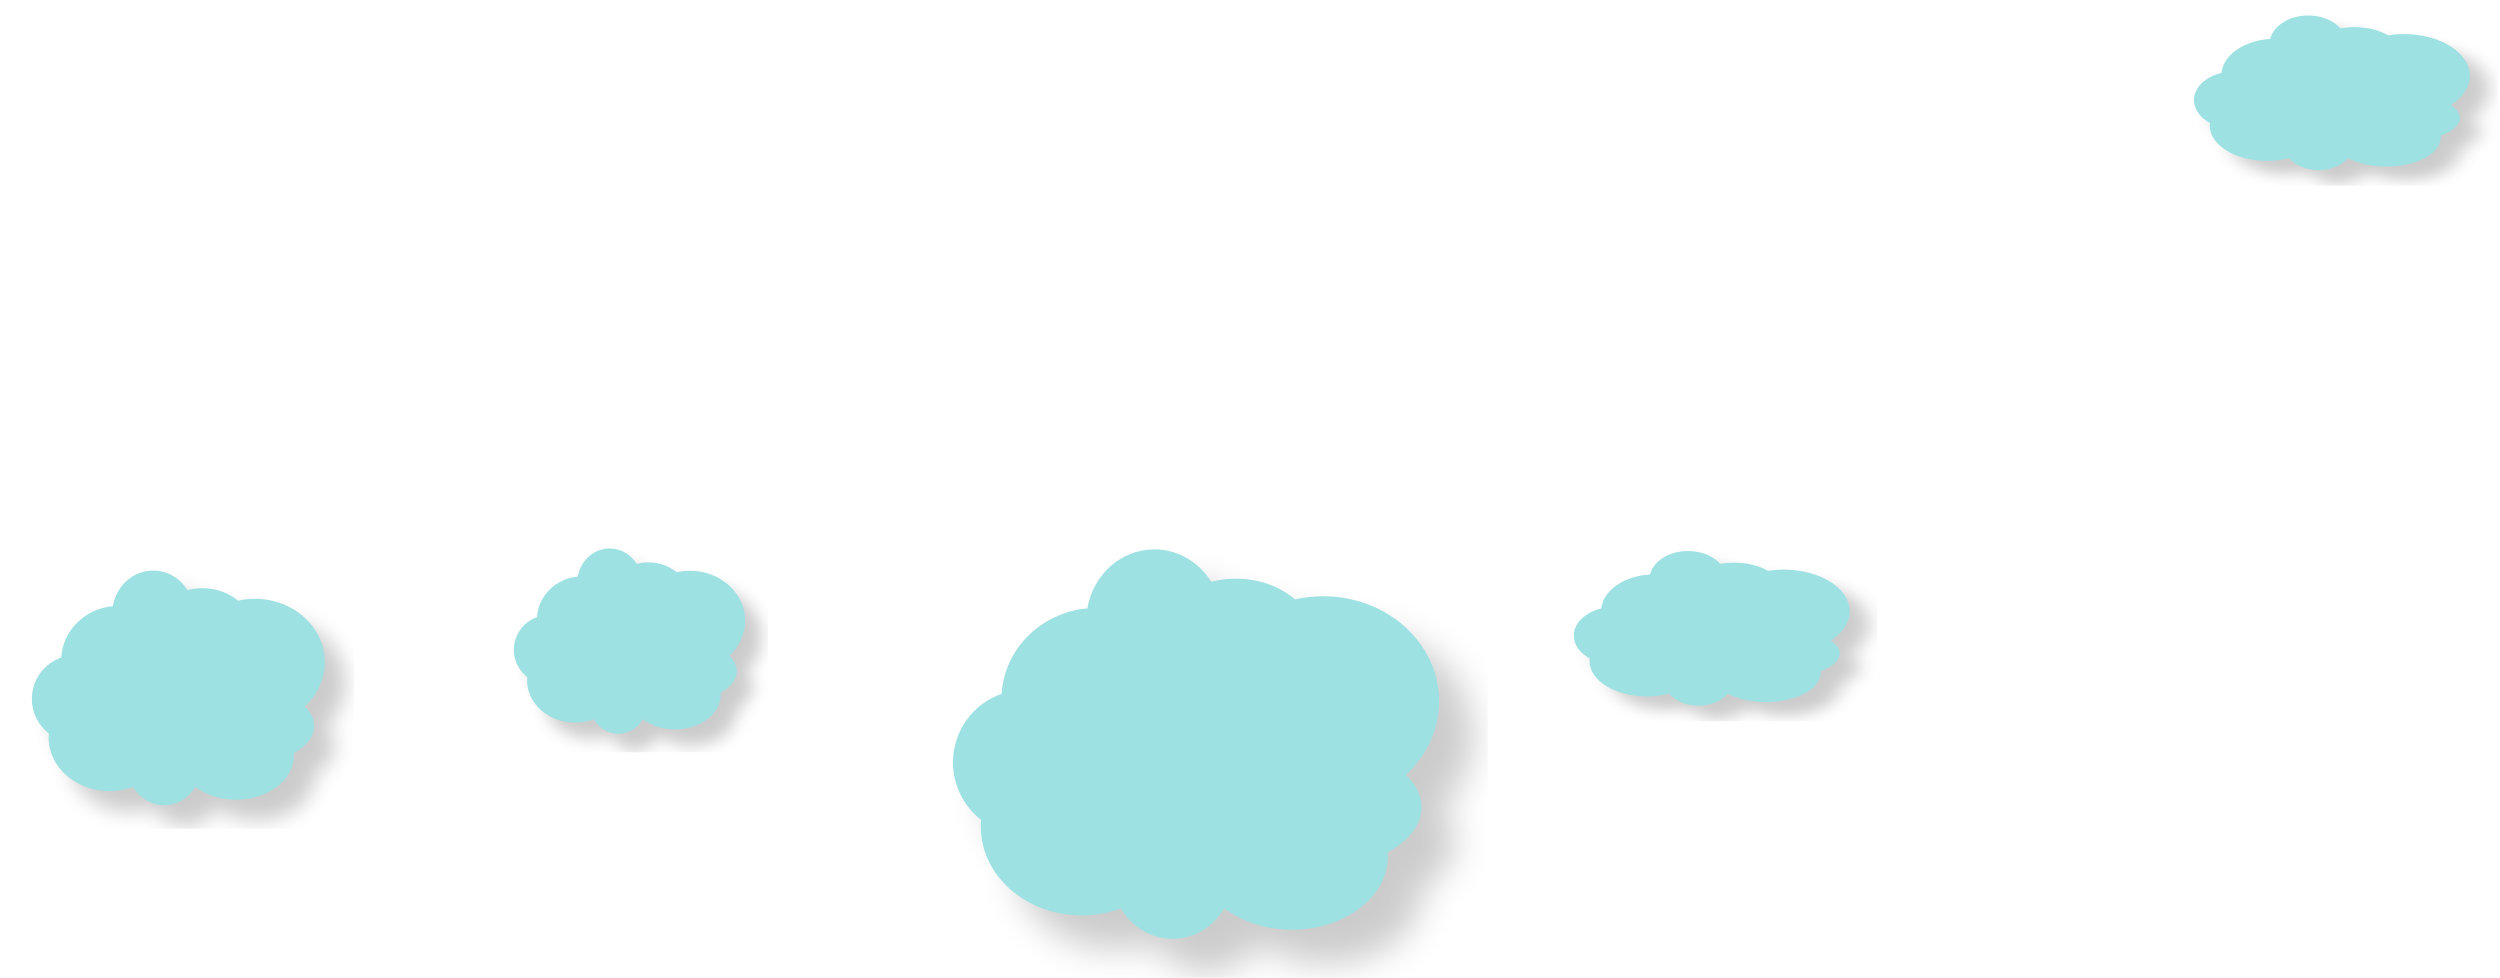
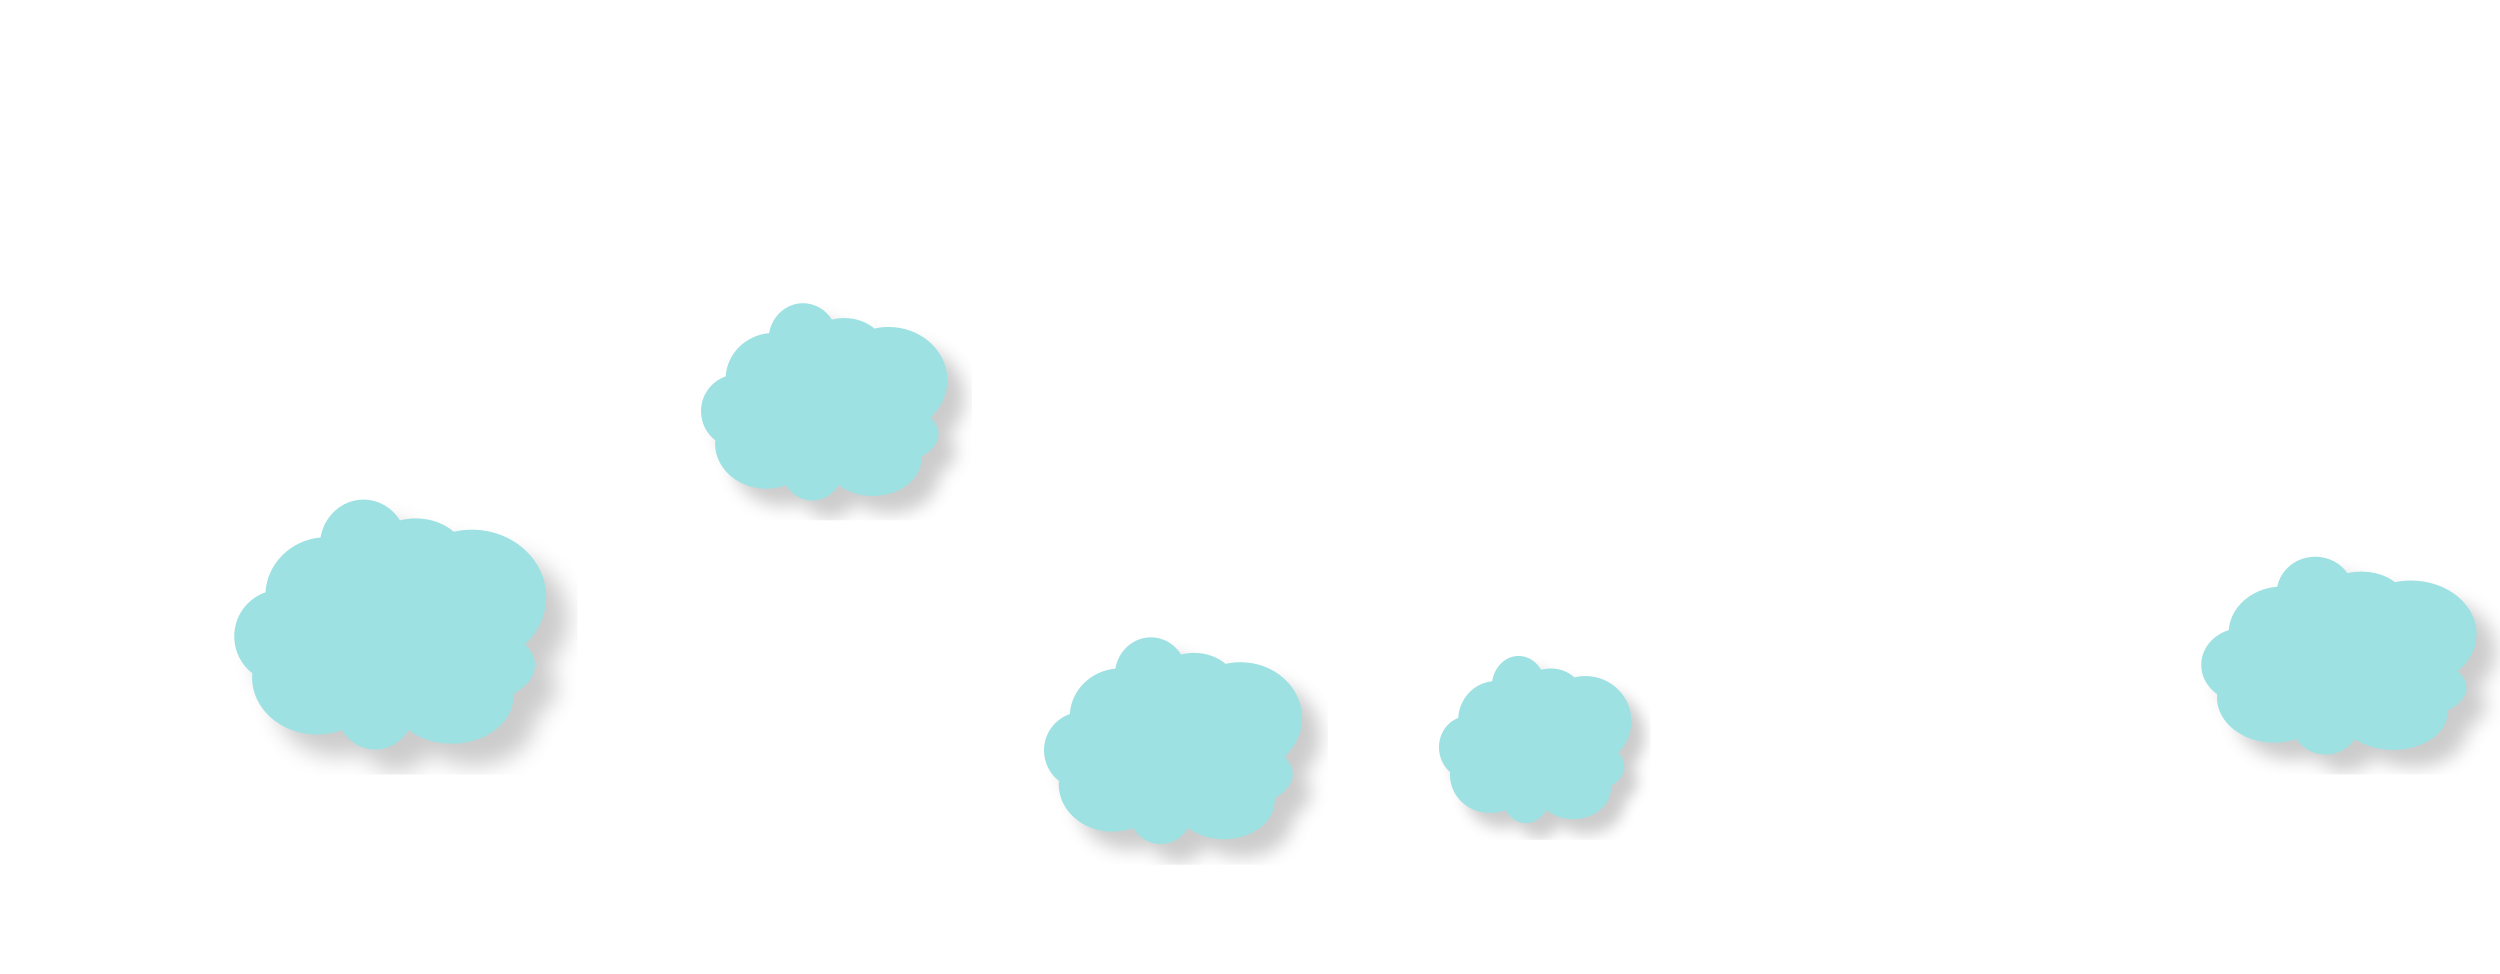
- <svg xmlns="http://www.w3.org/2000/svg" xml:space="preserve" viewBox="0 0 205.61 80.416" y="0" x="0" id="圖層_1" version="1.1" width="263.181" height="102.933">
+ <svg xmlns="http://www.w3.org/2000/svg" xml:space="preserve" viewBox="0 0 193.032 75.14" y="0" x="0" id="圖層_1" version="1.1" width="247.081" height="96.179">
  <defs id="defs5642">
    <filter style="color-interpolation-filters:sRGB" id="filter6199">
      <feFlood flood-opacity="0.498" flood-color="rgb(0,0,0)" result="flood" id="feFlood6189" />
      <feComposite in="flood" in2="SourceGraphic" operator="in" result="composite1" id="feComposite6191" />
      <feGaussianBlur in="composite1" stdDeviation="3" result="blur" id="feGaussianBlur6193" />
      <feOffset dx="6" dy="6" result="offset" id="feOffset6195" />
      <feComposite in="SourceGraphic" in2="offset" operator="over" result="composite2" id="feComposite6197" />
    </filter>
    <filter style="color-interpolation-filters:sRGB" id="filter6199-9">
      <feFlood flood-opacity="0.498" flood-color="rgb(0,0,0)" result="flood" id="feFlood6189-0" />
      <feComposite in="flood" in2="SourceGraphic" operator="in" result="composite1" id="feComposite6191-9" />
      <feGaussianBlur in="composite1" stdDeviation="3" result="blur" id="feGaussianBlur6193-7" />
      <feOffset dx="6" dy="6" result="offset" id="feOffset6195-0" />
      <feComposite in="SourceGraphic" in2="offset" operator="over" result="composite2" id="feComposite6197-1" />
    </filter>
    <filter style="color-interpolation-filters:sRGB" id="filter6199-1">
      <feFlood flood-opacity="0.498" flood-color="rgb(0,0,0)" result="flood" id="feFlood6189-5" />
      <feComposite in="flood" in2="SourceGraphic" operator="in" result="composite1" id="feComposite6191-1" />
      <feGaussianBlur in="composite1" stdDeviation="3" result="blur" id="feGaussianBlur6193-4" />
      <feOffset dx="6" dy="6" result="offset" id="feOffset6195-1" />
      <feComposite in="SourceGraphic" in2="offset" operator="over" result="composite2" id="feComposite6197-5" />
    </filter>
    <filter style="color-interpolation-filters:sRGB" id="filter6199-1-0">
      <feFlood flood-opacity="0.498" flood-color="rgb(0,0,0)" result="flood" id="feFlood6189-5-6" />
      <feComposite in="flood" in2="SourceGraphic" operator="in" result="composite1" id="feComposite6191-1-1" />
      <feGaussianBlur in="composite1" stdDeviation="3" result="blur" id="feGaussianBlur6193-4-5" />
      <feOffset dx="6" dy="6" result="offset" id="feOffset6195-1-5" />
      <feComposite in="SourceGraphic" in2="offset" operator="over" result="composite2" id="feComposite6197-5-0" />
    </filter>
    <filter style="color-interpolation-filters:sRGB" id="filter6199-2">
      <feFlood flood-opacity="0.498" flood-color="rgb(0,0,0)" result="flood" id="feFlood6189-01" />
      <feComposite in="flood" in2="SourceGraphic" operator="in" result="composite1" id="feComposite6191-7" />
      <feGaussianBlur in="composite1" stdDeviation="3" result="blur" id="feGaussianBlur6193-3" />
      <feOffset dx="6" dy="6" result="offset" id="feOffset6195-00" />
      <feComposite in="SourceGraphic" in2="offset" operator="over" result="composite2" id="feComposite6197-3" />
    </filter>
+     <filter style="color-interpolation-filters:sRGB" id="filter6199-9-8">
+       <feFlood flood-opacity="0.498" flood-color="rgb(0,0,0)" result="flood" id="feFlood6189-0-8" />
+       <feComposite in="flood" in2="SourceGraphic" operator="in" result="composite1" id="feComposite6191-9-3" />
+       <feGaussianBlur in="composite1" stdDeviation="3" result="blur" id="feGaussianBlur6193-7-9" />
+       <feOffset dx="6" dy="6" result="offset" id="feOffset6195-0-4" />
+       <feComposite in="SourceGraphic" in2="offset" operator="over" result="composite2" id="feComposite6197-1-1" />
+     </filter>
+     <filter style="color-interpolation-filters:sRGB" id="filter6199-1-2">
+       <feFlood flood-opacity="0.498" flood-color="rgb(0,0,0)" result="flood" id="feFlood6189-5-4" />
+       <feComposite in="flood" in2="SourceGraphic" operator="in" result="composite1" id="feComposite6191-1-0" />
+       <feGaussianBlur in="composite1" stdDeviation="3" result="blur" id="feGaussianBlur6193-4-4" />
+       <feOffset dx="6" dy="6" result="offset" id="feOffset6195-1-2" />
+       <feComposite in="SourceGraphic" in2="offset" operator="over" result="composite2" id="feComposite6197-5-4" />
+     </filter>
  </defs>
-   <g class="ldl-scale" id="g5637" transform="translate(40.45411,-9.257798)">
-     <path d="m 89.428,61.009 c 0,3.115 -2.282,5.923 -5.934,7.925 0.016,0.228 0.045,0.454 0.045,0.685 0,7.088 -7.508,12.835 -16.77,12.835 -4.608,0 -8.78,-1.424 -11.811,-3.727 -1.911,3.198 -5.248,5.324 -9.055,5.324 -3.799,0 -7.13,-2.116 -9.043,-5.302 a 19.733,19.733 0 0 1 -6.831,1.205 c -9.756,0 -17.666,-6.951 -17.666,-15.525 0,-0.396 0.034,-0.785 0.067,-1.174 A 12.685,12.685 0 0 1 7.5,53.2 c 0,-5.568 3.559,-10.286 8.5,-11.987 0.496,-7.87 6.889,-14.205 14.996,-14.946 0.999,-5.864 5.854,-10.318 11.707,-10.318 4.164,0 7.823,2.256 9.951,5.668 a 17.25,17.25 0 0 1 4.323,-0.547 c 4.073,0 7.738,1.4 10.339,3.633 a 22.266,22.266 0 0 1 4.895,-0.561 c 11.206,0 20.29,8.224 20.29,18.37 0,5.012 -2.223,9.55 -5.817,12.864 1.73,1.649 2.744,3.571 2.744,5.633 z" style="opacity:0.405;fill:#0db4b9;fill-opacity:1;filter:url(#filter6199)" id="path5633" transform="matrix(0.2669333,0,0,0.1868302,86.97871,51.59486)" />
-     <path d="m 104.953,74.54 c 0,3.115 -2.282,5.923 -5.934,7.925 0.016,0.228 0.045,0.454 0.045,0.685 0,7.088 -7.508,12.835 -16.77,12.835 -4.608,0 -8.78,-1.424 -11.811,-3.727 -1.911,3.198 -5.248,5.324 -9.055,5.324 -3.799,0 -7.13,-2.116 -9.043,-5.302 a 19.733,19.733 0 0 1 -6.831,1.205 c -9.756,0 -17.666,-6.951 -17.666,-15.525 0,-0.396 0.034,-0.785 0.067,-1.174 a 12.685,12.685 0 0 1 -4.93,-10.055 c 0,-5.568 3.559,-10.286 8.5,-11.987 0.496,-7.87 6.889,-14.205 14.996,-14.946 0.999,-5.864 5.854,-10.318 11.707,-10.318 4.164,0 7.823,2.256 9.951,5.668 a 17.25,17.25 0 0 1 4.323,-0.547 c 4.073,0 7.738,1.4 10.339,3.633 a 22.266,22.266 0 0 1 4.895,-0.561 c 11.206,0 20.29,8.224 20.29,18.37 0,5.012 -2.223,9.55 -5.817,12.864 1.73,1.649 2.744,3.571 2.744,5.633 z" style="opacity:0.405;fill:#0db4b9;fill-opacity:1;filter:url(#filter6199-9)" id="path5633-8" transform="matrix(0.4703453,0,0,0.4703453,27.09395,40.57374)" />
-     <path d="m 114.91,83.862 c 0,3.115 -2.282,5.923 -5.934,7.925 0.016,0.228 0.045,0.454 0.045,0.685 0,7.088 -7.508,12.835 -16.77,12.835 -4.608,0 -8.78,-1.424 -11.811,-3.727 -1.911,3.198 -5.248,5.324 -9.055,5.324 -3.799,0 -7.13,-2.116 -9.043,-5.302 a 19.733,19.733 0 0 1 -6.831,1.205 c -9.756,0 -17.666,-6.951 -17.666,-15.525 0,-0.396 0.034,-0.785 0.067,-1.174 a 12.685,12.685 0 0 1 -4.93,-10.055 c 0,-5.568 3.559,-10.286 8.5,-11.987 0.496,-7.87 6.889,-14.205 14.996,-14.946 0.999,-5.864 5.854,-10.318 11.707,-10.318 4.164,0 7.823,2.256 9.951,5.668 a 17.25,17.25 0 0 1 4.323,-0.547 c 4.073,0 7.738,1.4 10.339,3.633 a 22.266,22.266 0 0 1 4.895,-0.561 c 11.206,0 20.29,8.224 20.29,18.37 0,5.012 -2.223,9.55 -5.817,12.864 1.73,1.649 2.744,3.571 2.744,5.633 z" style="opacity:0.405;fill:#0db4b9;fill-opacity:1;filter:url(#filter6199-1)" id="path5633-1" transform="matrix(0.2237811,0,0,0.2237811,-5.572617,45.68216)" />
-     <path d="m 114.91,83.862 c 0,3.115 -2.282,5.923 -5.934,7.925 0.016,0.228 0.045,0.454 0.045,0.685 0,7.088 -7.508,12.835 -16.77,12.835 -4.608,0 -8.78,-1.424 -11.811,-3.727 -1.911,3.198 -5.248,5.324 -9.055,5.324 -3.799,0 -7.13,-2.116 -9.043,-5.302 a 19.733,19.733 0 0 1 -6.831,1.205 c -9.756,0 -17.666,-6.951 -17.666,-15.525 0,-0.396 0.034,-0.785 0.067,-1.174 a 12.685,12.685 0 0 1 -4.93,-10.055 c 0,-5.568 3.559,-10.286 8.5,-11.987 0.496,-7.87 6.889,-14.205 14.996,-14.946 0.999,-5.864 5.854,-10.318 11.707,-10.318 4.164,0 7.823,2.256 9.951,5.668 a 17.25,17.25 0 0 1 4.323,-0.547 c 4.073,0 7.738,1.4 10.339,3.633 a 22.266,22.266 0 0 1 4.895,-0.561 c 11.206,0 20.29,8.224 20.29,18.37 0,5.012 -2.223,9.55 -5.817,12.864 1.73,1.649 2.744,3.571 2.744,5.633 z" style="opacity:0.405;fill:#0db4b9;fill-opacity:1;filter:url(#filter6199-1-0)" id="path5633-1-0" transform="matrix(0.2834083,0,0,0.2834083,-47.18074,45.18551)" />
-     <path d="m 89.428,61.009 c 0,3.115 -2.282,5.923 -5.934,7.925 0.016,0.228 0.045,0.454 0.045,0.685 0,7.088 -7.508,12.835 -16.77,12.835 -4.608,0 -8.78,-1.424 -11.811,-3.727 -1.911,3.198 -5.248,5.324 -9.055,5.324 -3.799,0 -7.13,-2.116 -9.043,-5.302 a 19.733,19.733 0 0 1 -6.831,1.205 c -9.756,0 -17.666,-6.951 -17.666,-15.525 0,-0.396 0.034,-0.785 0.067,-1.174 A 12.685,12.685 0 0 1 7.5,53.2 c 0,-5.568 3.559,-10.286 8.5,-11.987 0.496,-7.87 6.889,-14.205 14.996,-14.946 0.999,-5.864 5.854,-10.318 11.707,-10.318 4.164,0 7.823,2.256 9.951,5.668 a 17.25,17.25 0 0 1 4.323,-0.547 c 4.073,0 7.738,1.4 10.339,3.633 a 22.266,22.266 0 0 1 4.895,-0.561 c 11.206,0 20.29,8.224 20.29,18.37 0,5.012 -2.223,9.55 -5.817,12.864 1.73,1.649 2.744,3.571 2.744,5.633 z" style="opacity:0.405;fill:#0db4b9;fill-opacity:1;filter:url(#filter6199-2)" id="path5633-4" transform="matrix(0.2669333,0,0,0.1868302,137.9836,7.550394)" />
+   <g class="ldl-scale" id="g5637" transform="translate(10.36936,-10.4029)">
+     <path d="m 89.428,61.009 c 0,3.115 -2.282,5.923 -5.934,7.925 0.016,0.228 0.045,0.454 0.045,0.685 0,7.088 -7.508,12.835 -16.77,12.835 -4.608,0 -8.78,-1.424 -11.811,-3.727 -1.911,3.198 -5.248,5.324 -9.055,5.324 -3.799,0 -7.13,-2.116 -9.043,-5.302 a 19.733,19.733 0 0 1 -6.831,1.205 c -9.756,0 -17.666,-6.951 -17.666,-15.525 0,-0.396 0.034,-0.785 0.067,-1.174 A 12.685,12.685 0 0 1 7.5,53.2 c 0,-5.568 3.559,-10.286 8.5,-11.987 0.496,-7.87 6.889,-14.205 14.996,-14.946 0.999,-5.864 5.854,-10.318 11.707,-10.318 4.164,0 7.823,2.256 9.951,5.668 a 17.25,17.25 0 0 1 4.323,-0.547 c 4.073,0 7.738,1.4 10.339,3.633 a 22.266,22.266 0 0 1 4.895,-0.561 c 11.206,0 20.29,8.224 20.29,18.37 0,5.012 -2.223,9.55 -5.817,12.864 1.73,1.649 2.744,3.571 2.744,5.633 z" style="opacity:0.405;fill:#0db4b9;fill-opacity:1;filter:url(#filter6199)" id="path5633" transform="matrix(0.1747699,0,0,0.1895577,99.42591,58.02628)" />
+     <path d="m 104.953,74.54 c 0,3.115 -2.282,5.923 -5.934,7.925 0.016,0.228 0.045,0.454 0.045,0.685 0,7.088 -7.508,12.835 -16.77,12.835 -4.608,0 -8.78,-1.424 -11.811,-3.727 -1.911,3.198 -5.248,5.324 -9.055,5.324 -3.799,0 -7.13,-2.116 -9.043,-5.302 a 19.733,19.733 0 0 1 -6.831,1.205 c -9.756,0 -17.666,-6.951 -17.666,-15.525 0,-0.396 0.034,-0.785 0.067,-1.174 a 12.685,12.685 0 0 1 -4.93,-10.055 c 0,-5.568 3.559,-10.286 8.5,-11.987 0.496,-7.87 6.889,-14.205 14.996,-14.946 0.999,-5.864 5.854,-10.318 11.707,-10.318 4.164,0 7.823,2.256 9.951,5.668 a 17.25,17.25 0 0 1 4.323,-0.547 c 4.073,0 7.738,1.4 10.339,3.633 a 22.266,22.266 0 0 1 4.895,-0.561 c 11.206,0 20.29,8.224 20.29,18.37 0,5.012 -2.223,9.55 -5.817,12.864 1.73,1.649 2.744,3.571 2.744,5.633 z" style="opacity:0.405;fill:#0db4b9;fill-opacity:1;filter:url(#filter6199-9)" id="path5633-8" transform="matrix(0.2344288,0,0,0.2344288,64.8426,52.70151)" />
+     <path d="m 114.91,83.862 c 0,3.115 -2.282,5.923 -5.934,7.925 0.016,0.228 0.045,0.454 0.045,0.685 0,7.088 -7.508,12.835 -16.77,12.835 -4.608,0 -8.78,-1.424 -11.811,-3.727 -1.911,3.198 -5.248,5.324 -9.055,5.324 -3.799,0 -7.13,-2.116 -9.043,-5.302 a 19.733,19.733 0 0 1 -6.831,1.205 c -9.756,0 -17.666,-6.951 -17.666,-15.525 0,-0.396 0.034,-0.785 0.067,-1.174 a 12.685,12.685 0 0 1 -4.93,-10.055 c 0,-5.568 3.559,-10.286 8.5,-11.987 0.496,-7.87 6.889,-14.205 14.996,-14.946 0.999,-5.864 5.854,-10.318 11.707,-10.318 4.164,0 7.823,2.256 9.951,5.668 a 17.25,17.25 0 0 1 4.323,-0.547 c 4.073,0 7.738,1.4 10.339,3.633 a 22.266,22.266 0 0 1 4.895,-0.561 c 11.206,0 20.29,8.224 20.29,18.37 0,5.012 -2.223,9.55 -5.817,12.864 1.73,1.649 2.744,3.571 2.744,5.633 z" style="opacity:0.405;fill:#0db4b9;fill-opacity:1;filter:url(#filter6199-1)" id="path5633-1" transform="matrix(0.2237811,0,0,0.2237811,36.37654,25.13131)" />
+     <path d="m 114.91,83.862 c 0,3.115 -2.282,5.923 -5.934,7.925 0.016,0.228 0.045,0.454 0.045,0.685 0,7.088 -7.508,12.835 -16.77,12.835 -4.608,0 -8.78,-1.424 -11.811,-3.727 -1.911,3.198 -5.248,5.324 -9.055,5.324 -3.799,0 -7.13,-2.116 -9.043,-5.302 a 19.733,19.733 0 0 1 -6.831,1.205 c -9.756,0 -17.666,-6.951 -17.666,-15.525 0,-0.396 0.034,-0.785 0.067,-1.174 a 12.685,12.685 0 0 1 -4.93,-10.055 c 0,-5.568 3.559,-10.286 8.5,-11.987 0.496,-7.87 6.889,-14.205 14.996,-14.946 0.999,-5.864 5.854,-10.318 11.707,-10.318 4.164,0 7.823,2.256 9.951,5.668 a 17.25,17.25 0 0 1 4.323,-0.547 c 4.073,0 7.738,1.4 10.339,3.633 a 22.266,22.266 0 0 1 4.895,-0.561 c 11.206,0 20.29,8.224 20.29,18.37 0,5.012 -2.223,9.55 -5.817,12.864 1.73,1.649 2.744,3.571 2.744,5.633 z" style="opacity:0.405;fill:#0db4b9;fill-opacity:1;filter:url(#filter6199-1-0)" id="path5633-1-0" transform="matrix(0.2834083,0,0,0.2834083,-1.629889,37.98212)" />
+     <path d="m 104.953,74.54 c 0,3.115 -2.282,5.923 -5.934,7.925 0.016,0.228 0.045,0.454 0.045,0.685 0,7.088 -7.508,12.835 -16.77,12.835 -4.608,0 -8.78,-1.424 -11.811,-3.727 -1.911,3.198 -5.248,5.324 -9.055,5.324 -3.799,0 -7.13,-2.116 -9.043,-5.302 a 19.733,19.733 0 0 1 -6.831,1.205 c -9.756,0 -17.666,-6.951 -17.666,-15.525 0,-0.396 0.034,-0.785 0.067,-1.174 a 12.685,12.685 0 0 1 -4.93,-10.055 c 0,-5.568 3.559,-10.286 8.5,-11.987 0.496,-7.87 6.889,-14.205 14.996,-14.946 0.999,-5.864 5.854,-10.318 11.707,-10.318 4.164,0 7.823,2.256 9.951,5.668 a 17.25,17.25 0 0 1 4.323,-0.547 c 4.073,0 7.738,1.4 10.339,3.633 a 22.266,22.266 0 0 1 4.895,-0.561 c 11.206,0 20.29,8.224 20.29,18.37 0,5.012 -2.223,9.55 -5.817,12.864 1.73,1.649 2.744,3.571 2.744,5.633 z" style="opacity:0.405;fill:#0db4b9;fill-opacity:1;filter:url(#filter6199-9-8)" id="path5633-8-2" transform="matrix(0.2500711,0,0,0.224319,153.8355,46.77606)" />
  </g>
</svg>
